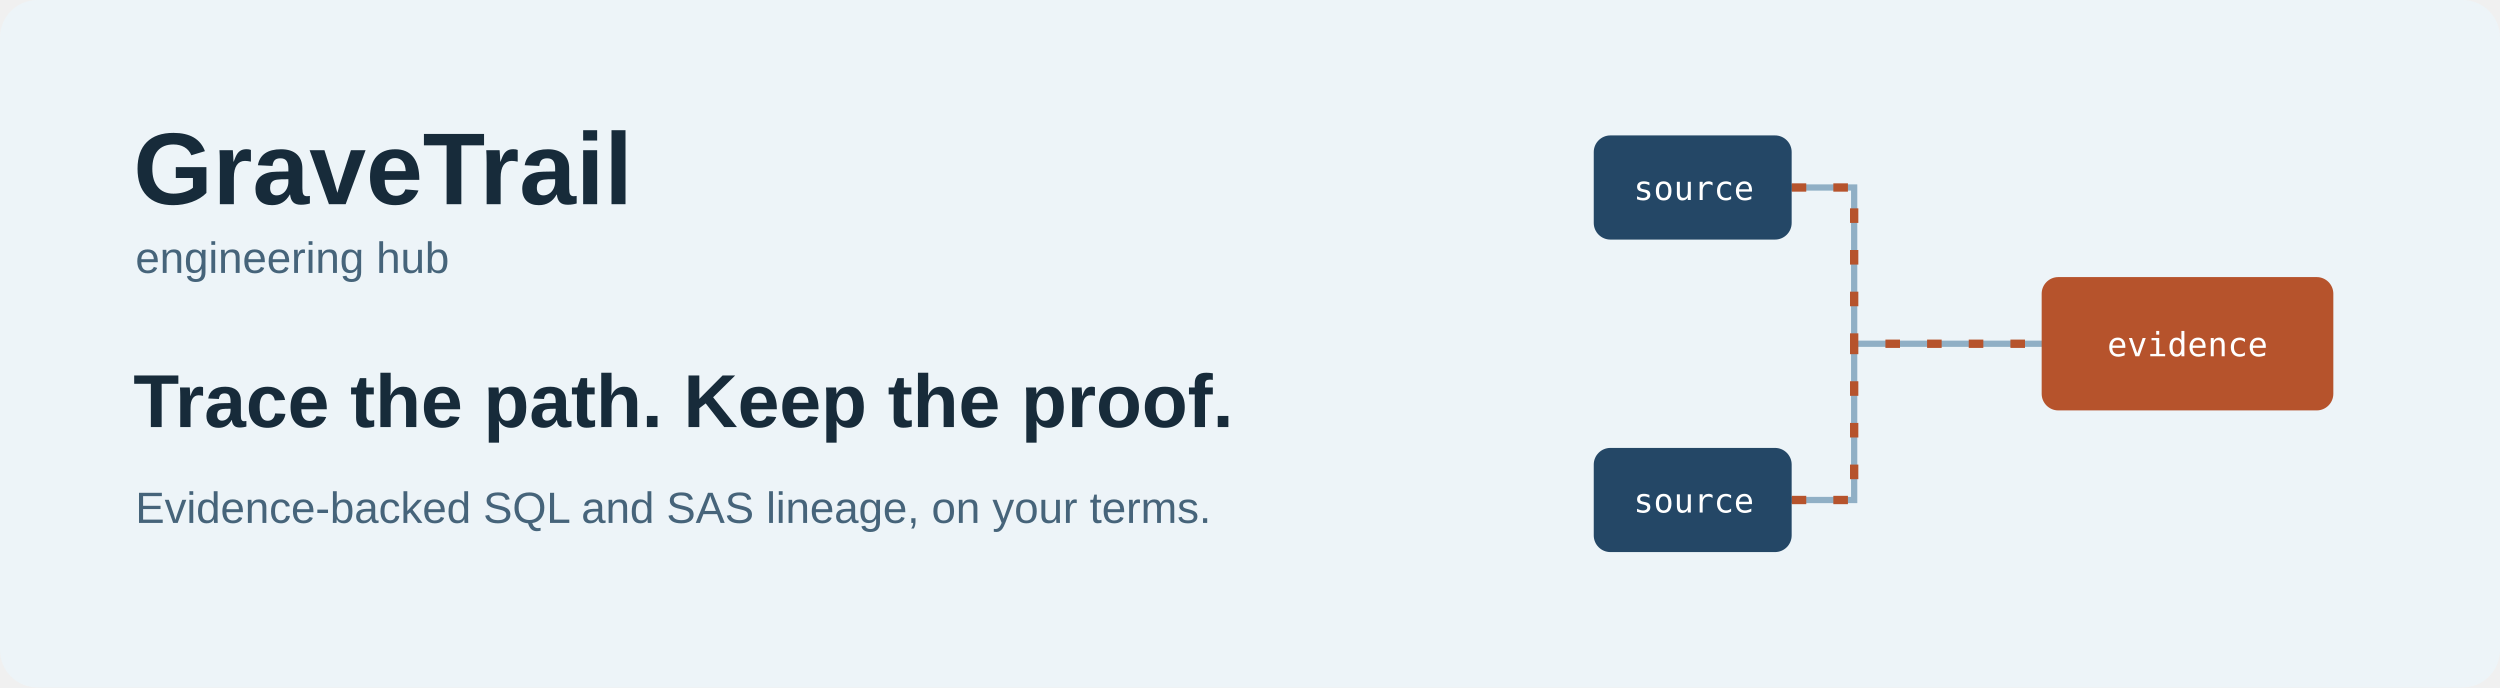
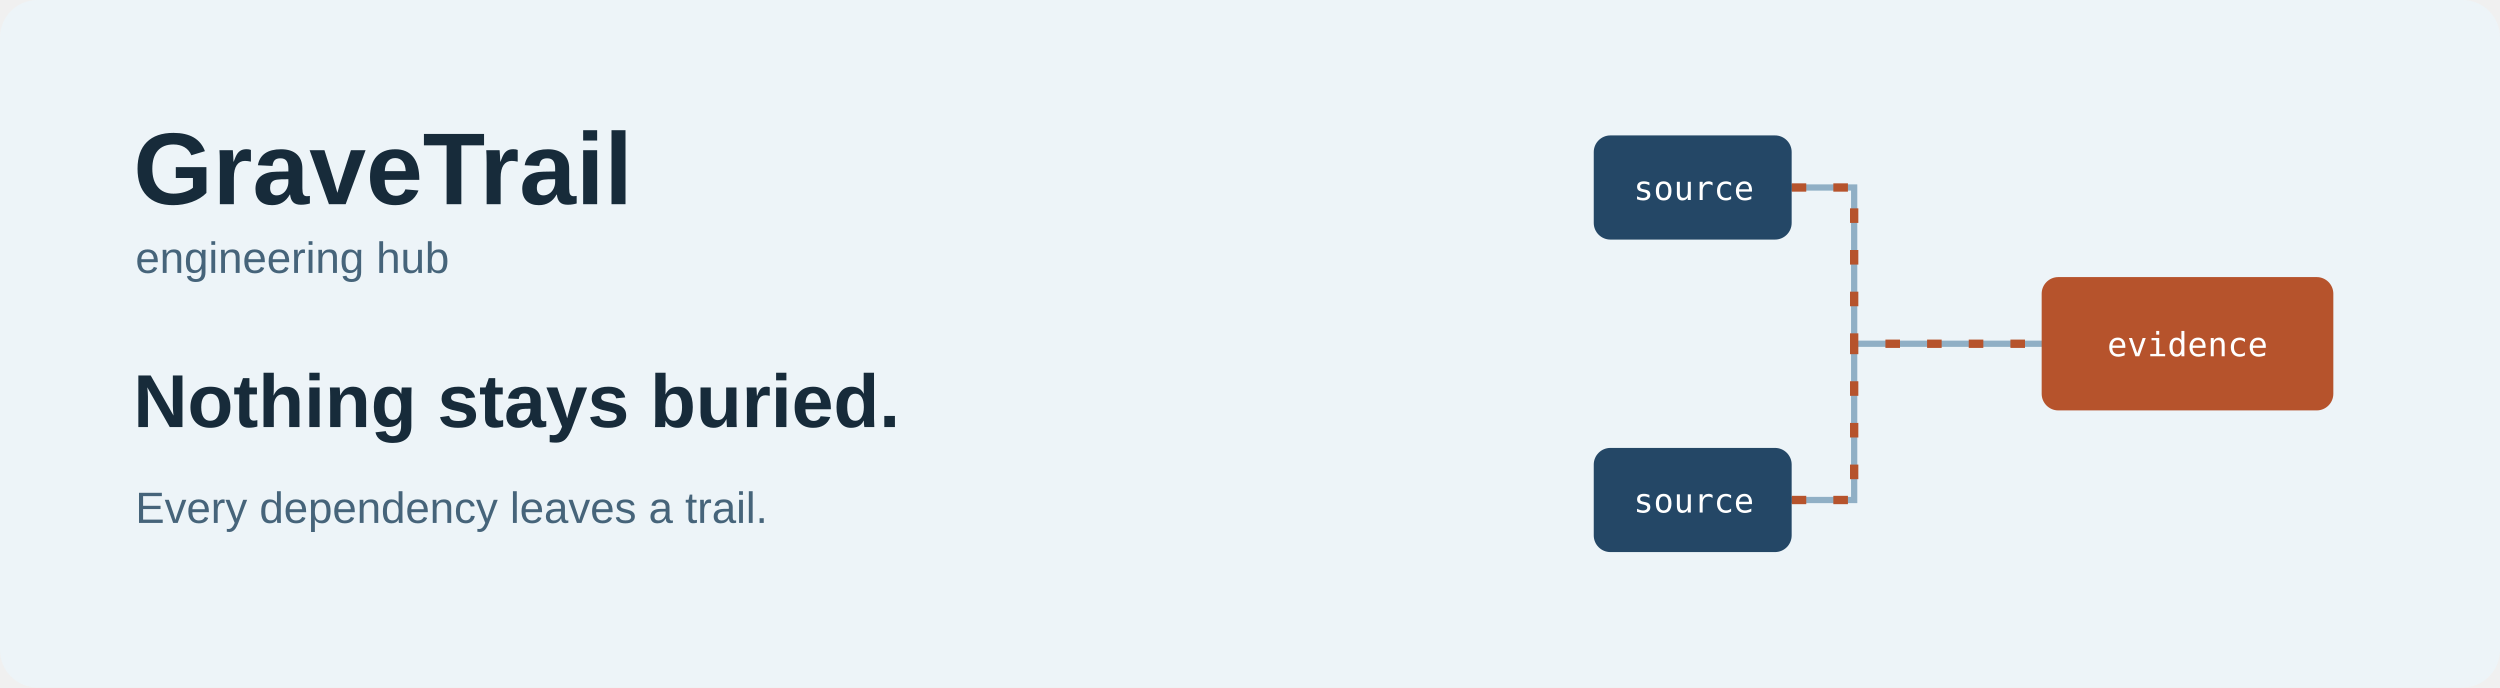
<svg xmlns="http://www.w3.org/2000/svg" width="1200" height="330" viewBox="0 0 1200 330" role="img" aria-labelledby="title desc">
  <style>
    .data-flow { stroke-dasharray: 7 13; animation: flow 3s linear infinite; }
    @keyframes flow { to { stroke-dashoffset: -60; } }
    @media (prefers-reduced-motion: reduce) { .data-flow { animation: none; } }
  </style>
  <rect width="1200" height="330" rx="18" fill="#edf4f8" />
  <path d="M810 90h80v75h100m-180 75h80v-75" fill="none" stroke="#90afc5" stroke-width="3" />
  <path class="data-flow" d="M860 90h30v75h90M860 240h30v-75h90" fill="none" stroke="#b6532c" stroke-width="4" />
  <rect x="765" y="65" width="95" height="50" rx="8" fill="#244766" />
  <rect x="765" y="215" width="95" height="50" rx="8" fill="#244766" />
  <rect x="980" y="133" width="140" height="64" rx="8" fill="#b6532c" />
  <g fill="#fff" font-family="monospace" font-size="16" text-anchor="middle">
    <text x="813" y="96">source</text>
    <text x="813" y="246">source</text>
    <text x="1050" y="171">evidence</text>
  </g>
  <g fill="#172b3a" font-family="Segoe UI,Arial,sans-serif">
    <text x="64" y="98" font-size="49" font-weight="700">GraveTrail</text>
    <text x="65" y="131" font-size="21" fill="#46647a">engineering hub</text>
-     <text x="64" y="205" font-size="36" font-weight="650">Trace the path. Keep the proof.</text>
-     <text x="65" y="251" font-size="21" fill="#46647a">Evidence-backed SQL and SAS lineage, on your terms.</text>
+     <text x="64" y="205" font-size="36" font-weight="650">Nothing stays buried.</text>
+     <text x="65" y="251" font-size="21" fill="#46647a">Every dependency leaves a trail.</text>
  </g>
</svg>
